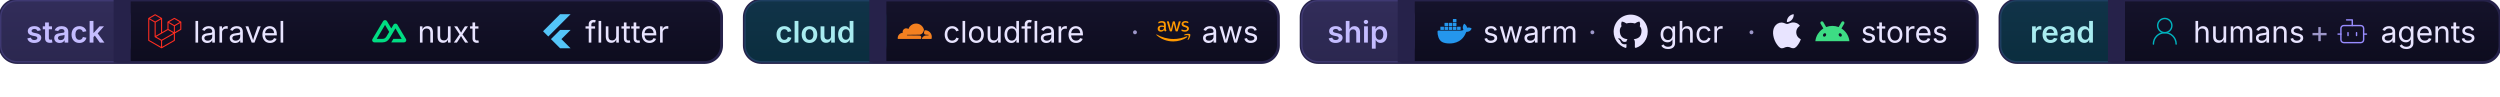
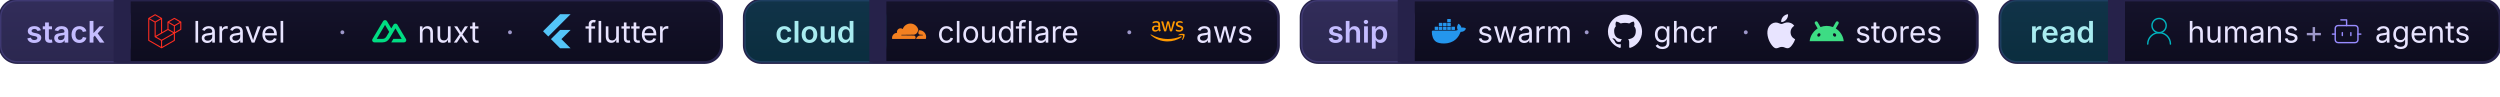
<svg xmlns="http://www.w3.org/2000/svg" width="880" height="34" viewBox="0 0 880 34" role="img" aria-label="Apeiron badges">
  <defs>
    <linearGradient id="b-fill" x1="0" y1="0" x2="0" y2="1">
      <stop offset="0%" stop-color="#15132b" />
      <stop offset="100%" stop-color="#0d0c1e" />
    </linearGradient>
  </defs>
  <g font-family="system-ui, -apple-system, sans-serif" font-size="10.5">
    <g>
      <rect width="254" height="22" rx="6" fill="url(#b-fill)" stroke="#26224a" />
      <rect width="46" height="22" rx="6" fill="#988cff" fill-opacity="0.22" />
      <rect x="40" width="6" height="22" fill="#26224a" />
      <text x="23" y="15" text-anchor="middle" fill="#c4bcff" font-weight="600">stack</text>
      <g transform="translate(52,5) scale(0.5)">
        <path fill="#FF2D20" d="M23.642 5.43a.4.4 0 0 1 .014.1v5.149c0 .135-.073.26-.189.326l-4.323 2.49v4.934a.38.38 0 0 1-.188.326L9.93 23.949a.3.3 0 0 1-.066.027l-.024.01a.35.35 0 0 1-.192 0q-.016-.005-.03-.012q-.031-.01-.062-.025L.533 18.755a.38.38 0 0 1-.189-.326V2.974q0-.05.014-.098c.003-.012.01-.02.014-.032a.4.4 0 0 1 .023-.058c.004-.013.015-.022.023-.033l.033-.045l.037-.027q.02-.018.041-.034H.53L5.043.05a.38.38 0 0 1 .375 0L9.93 2.647h.002q.021.015.04.033l.038.027c.013.014.02.03.033.045c.008.011.02.021.025.033q.014.029.024.058c.003.011.01.021.013.032q.014.047.014.098v9.652l3.76-2.164V5.527q0-.05.013-.098q.007-.014.013-.032l.024-.059c.007-.012.018-.02.025-.033l.033-.043q.019-.017.037-.028q.02-.017.041-.032h.001l4.513-2.598a.38.38 0 0 1 .375 0l4.513 2.598c.016.01.027.021.042.031l.036.028l.034.044c.008.012.019.021.024.033a.3.3 0 0 1 .024.06q.01.015.015.032m-.74 5.032V6.179l-1.578.908l-2.182 1.256v4.283zm-4.51 7.75v-4.287l-2.147 1.225l-6.126 3.498v4.325zM1.093 3.624v14.588l8.273 4.761v-4.325l-4.322-2.445l-.002-.003H5.04L5 16.169l-.035-.027l-.001-.002q-.018-.018-.031-.04q-.016-.016-.028-.036h-.002l-.02-.047c-.006-.016-.014-.027-.018-.043l-.008-.057q-.005-.02-.006-.041V5.789l-2.18-1.257zM5.23.81L1.47 2.974l3.76 2.164l3.758-2.164zm1.956 13.505l2.182-1.256V3.624l-1.58.91l-2.182 1.255v9.435zm11.581-10.95l-3.76 2.163l3.76 2.163l3.759-2.164zm-.376 4.978L16.21 7.087l-1.58-.907v4.283l2.182 1.256l1.58.908zm-8.65 9.654l5.514-3.148l2.756-1.572l-3.757-2.163l-4.323 2.489l-3.941 2.27z" />
      </g>
      <text x="68" y="15" fill="#e8e4ff">laravel</text>
+       <text x="119" y="15" fill="#9d97c9">·</text>
      <g transform="translate(131,5) scale(0.5)">
        <path fill="#00DC82" d="M13.464 19.83h8.922c.283 0 .562-.073.807-.21a1.6 1.6 0 0 0 .591-.574a1.53 1.53 0 0 0 .216-.783a1.53 1.53 0 0 0-.217-.782L17.792 7.414a1.6 1.6 0 0 0-.591-.573a1.65 1.65 0 0 0-.807-.21c-.283 0-.562.073-.807.21a1.6 1.6 0 0 0-.59.573L13.463 9.99L10.47 4.953a1.6 1.6 0 0 0-.591-.573a1.65 1.65 0 0 0-.807-.21c-.284 0-.562.073-.807.21a1.6 1.6 0 0 0-.591.573L.216 17.481a1.53 1.53 0 0 0-.217.782c0 .275.074.545.216.783a1.6 1.6 0 0 0 .59.574c.246.137.525.21.808.21h5.6c2.22 0 3.856-.946 4.982-2.79l2.733-4.593l1.464-2.457l4.395 7.382h-5.859Zm-6.341-2.46l-3.908-.002l5.858-9.842l2.923 4.921l-1.957 3.29c-.748 1.196-1.597 1.632-2.916 1.632" />
      </g>
      <text x="147" y="15" fill="#e8e4ff">nuxt</text>
+       <text x="178" y="15" fill="#9d97c9">·</text>
      <g transform="translate(190,5) scale(0.5)">
        <path fill="#54C5F8" d="M14.314 0L2.3 12L6 15.7L21.684.013h-7.357zm.014 11.072L7.857 17.53l6.47 6.47H21.7l-6.46-6.468l6.46-6.46h-7.37z" />
      </g>
      <text x="206" y="15" fill="#e8e4ff">flutter</text>
    </g>
    <g transform="translate(262)">
      <rect width="188" height="22" rx="6" fill="url(#b-fill)" stroke="#26224a" />
      <rect width="50" height="22" rx="6" fill="#00b4bf" fill-opacity="0.2" />
      <rect x="44" width="6" height="22" fill="#26224a" />
      <text x="25" y="15" text-anchor="middle" fill="#a8ecf0" font-weight="600">cloud</text>
-       <g transform="translate(54,5) scale(0.5)">
+       <g transform="translate(52,5) scale(0.5)">
        <path fill="#F38020" d="M16.509 16.845c.147-.507.09-.971-.155-1.316c-.225-.316-.605-.499-1.062-.52l-8.66-.113a.16.16 0 0 1-.133-.07a.2.2 0 0 1-.02-.156a.24.24 0 0 1 .203-.156l8.736-.113c1.035-.049 2.16-.886 2.554-1.913l.499-1.302a.27.27 0 0 0 .014-.168a5.689 5.689 0 0 0-10.937-.584a2.58 2.58 0 0 0-1.794-.498a2.56 2.56 0 0 0-2.223 3.18A3.634 3.634 0 0 0 0 16.751q.002.264.035.527a.174.174 0 0 0 .17.148h15.98a.22.22 0 0 0 .204-.155zm2.757-5.564c-.077 0-.161 0-.239.011c-.056 0-.105.042-.127.098l-.337 1.174c-.148.507-.092.971.154 1.317c.225.316.605.498 1.062.52l1.844.113c.056 0 .105.026.133.07a.2.2 0 0 1 .021.156a.24.24 0 0 1-.204.156l-1.92.112c-1.042.049-2.159.887-2.553 1.914l-.141.358c-.028.072.021.142.099.142h6.597a.174.174 0 0 0 .17-.126a5 5 0 0 0 .175-1.28a4.74 4.74 0 0 0-4.734-4.727" />
      </g>
-       <text x="70" y="15" fill="#e8e4ff">cloudflare</text>
-       <text x="136" y="15" fill="#9d97c9">·</text>
-       <g transform="translate(145,5) scale(0.5)">
+       <text x="68" y="15" fill="#e8e4ff">cloudflare</text>
+       <text x="134" y="15" fill="#9d97c9">·</text>
+       <g transform="translate(143,5) scale(0.5)">
        <path fill="#FF9900" d="M6.763 10.036q.002.446.088.71c.064.176.144.368.256.576c.04.063.056.127.056.183q.002.12-.152.24l-.503.335a.4.4 0 0 1-.208.072q-.12-.002-.239-.112a2.5 2.5 0 0 1-.287-.375a6 6 0 0 1-.248-.471q-.934 1.101-2.347 1.101c-.67 0-1.205-.191-1.596-.574q-.588-.575-.59-1.533c0-.678.239-1.23.726-1.644c.487-.415 1.133-.623 1.955-.623c.272 0 .551.024.846.064c.296.04.6.104.918.176v-.583q-.001-.909-.375-1.277c-.255-.248-.686-.367-1.3-.367c-.28 0-.568.031-.863.103q-.443.106-.862.272a2 2 0 0 1-.28.104a.5.5 0 0 1-.127.023q-.168.002-.168-.247v-.391c0-.128.016-.224.056-.28a.6.6 0 0 1 .224-.167a4.6 4.6 0 0 1 1.005-.36a4.8 4.8 0 0 1 1.246-.151c.95 0 1.644.216 2.091.647q.66.645.662 1.963v2.586zm-3.24 1.214c.263 0 .534-.048.822-.144a1.8 1.8 0 0 0 .758-.51a1.3 1.3 0 0 0 .272-.512c.047-.191.08-.423.08-.694v-.335a7 7 0 0 0-.735-.136a6 6 0 0 0-.75-.048c-.535 0-.926.104-1.19.32c-.263.215-.39.518-.39.917c0 .375.095.655.295.846c.191.2.47.296.838.296m6.41.862c-.144 0-.24-.024-.304-.08c-.064-.048-.12-.16-.168-.311L7.586 5.55a1.4 1.4 0 0 1-.072-.32c0-.128.064-.2.191-.2h.783q.227-.001.31.08c.065.048.113.16.16.312l1.342 5.284l1.245-5.284q.058-.24.151-.312a.55.55 0 0 1 .32-.08h.638c.152 0 .256.025.32.08c.063.048.12.16.151.312l1.261 5.348l1.381-5.348q.074-.24.16-.312a.52.52 0 0 1 .311-.08h.743c.127 0 .2.065.2.2c0 .04-.009.08-.017.128a1 1 0 0 1-.056.2l-1.923 6.17q-.072.24-.168.311a.5.5 0 0 1-.303.08h-.687c-.151 0-.255-.024-.32-.08c-.063-.056-.119-.16-.15-.32l-1.238-5.148l-1.23 5.14c-.04.16-.087.264-.15.32c-.065.056-.177.08-.32.08zm10.256.215c-.415 0-.83-.048-1.229-.143c-.399-.096-.71-.2-.918-.32c-.128-.071-.215-.151-.247-.223a.6.6 0 0 1-.048-.224v-.407c0-.167.064-.247.183-.247q.072 0 .144.024c.048.016.12.048.2.08q.408.181.878.279c.319.064.63.096.95.096c.502 0 .894-.088 1.165-.264a.86.86 0 0 0 .415-.758a.78.78 0 0 0-.215-.559c-.144-.151-.416-.287-.807-.415l-1.157-.36c-.583-.183-1.014-.454-1.277-.813a1.9 1.9 0 0 1-.4-1.158q0-.502.216-.886c.144-.255.335-.479.575-.654c.24-.184.51-.32.83-.415c.32-.096.655-.136 1.006-.136c.175 0 .359.008.535.032c.183.024.35.056.518.088q.24.058.455.127q.216.072.336.144a.7.7 0 0 1 .24.2a.43.43 0 0 1 .071.263v.375q-.002.254-.184.256a.8.8 0 0 1-.303-.096a3.65 3.65 0 0 0-1.532-.311c-.455 0-.815.071-1.062.223s-.375.383-.375.71c0 .224.08.416.24.567c.159.152.454.304.877.44l1.134.358c.574.184.99.44 1.237.767s.367.702.367 1.117c0 .343-.072.655-.207.926a2.2 2.2 0 0 1-.583.703c-.248.2-.543.343-.886.447c-.36.111-.734.167-1.142.167m1.509 3.88c-2.626 1.94-6.442 2.969-9.722 2.969c-4.598 0-8.74-1.7-11.87-4.526c-.247-.223-.024-.527.272-.351c3.384 1.963 7.559 3.153 11.877 3.153c2.914 0 6.114-.607 9.06-1.852c.439-.2.814.287.383.607m1.094-1.246c-.336-.43-2.22-.207-3.074-.103c-.255.032-.295-.192-.063-.36c1.5-1.053 3.967-.75 4.254-.399c.287.36-.08 2.826-1.485 4.007c-.215.184-.423.088-.327-.151c.32-.79 1.03-2.57.695-2.994" />
      </g>
-       <text x="161" y="15" fill="#e8e4ff">aws</text>
+       <text x="159" y="15" fill="#e8e4ff">aws</text>
    </g>
    <g transform="translate(458)">
      <rect width="238" height="22" rx="6" fill="url(#b-fill)" stroke="#26224a" />
      <rect width="40" height="22" rx="6" fill="#988cff" fill-opacity="0.22" />
      <rect x="34" width="6" height="22" fill="#26224a" />
      <text x="20" y="15" text-anchor="middle" fill="#c4bcff" font-weight="600">ship</text>
-       <g transform="translate(48,5) scale(0.5)">
+       <g transform="translate(46,5) scale(0.5)">
        <path fill="#2496ED" d="M13.983 11.078h2.119a.186.186 0 0 0 .186-.185V9.006a.186.186 0 0 0-.186-.186h-2.119a.185.185 0 0 0-.185.185v1.888c0 .102.083.185.185.185m-2.954-5.43h2.118a.186.186 0 0 0 .186-.186V3.574a.186.186 0 0 0-.186-.185h-2.118a.185.185 0 0 0-.185.185v1.888c0 .102.082.185.185.185m0 2.716h2.118a.187.187 0 0 0 .186-.186V6.29a.186.186 0 0 0-.186-.185h-2.118a.185.185 0 0 0-.185.185v1.887c0 .102.082.185.185.186m-2.93 0h2.12a.186.186 0 0 0 .184-.186V6.29a.185.185 0 0 0-.185-.185H8.1a.185.185 0 0 0-.185.185v1.887c0 .102.083.185.185.186m-2.964 0h2.119a.186.186 0 0 0 .185-.186V6.29a.185.185 0 0 0-.185-.185H5.136a.186.186 0 0 0-.186.185v1.887c0 .102.084.185.186.186m5.893 2.715h2.118a.186.186 0 0 0 .186-.185V9.006a.186.186 0 0 0-.186-.186h-2.118a.185.185 0 0 0-.185.185v1.888c0 .102.082.185.185.185m-2.93 0h2.12a.185.185 0 0 0 .184-.185V9.006a.185.185 0 0 0-.184-.186h-2.12a.185.185 0 0 0-.184.185v1.888c0 .102.083.185.185.185m-2.964 0h2.119a.185.185 0 0 0 .185-.185V9.006a.185.185 0 0 0-.184-.186h-2.12a.186.186 0 0 0-.186.186v1.887c0 .102.084.185.186.185m-2.92 0h2.12a.185.185 0 0 0 .184-.185V9.006a.185.185 0 0 0-.184-.186h-2.12a.185.185 0 0 0-.184.185v1.888c0 .102.082.185.185.185M23.763 9.89c-.065-.051-.672-.51-1.954-.51q-.508.001-1.01.087c-.248-1.7-1.653-2.53-1.716-2.566l-.344-.199l-.226.327c-.284.438-.49.922-.612 1.43c-.23.97-.09 1.882.403 2.661c-.595.332-1.55.413-1.744.42H.751a.75.75 0 0 0-.75.748a11.4 11.4 0 0 0 .692 4.062c.545 1.428 1.355 2.48 2.41 3.124c1.18.723 3.1 1.137 5.275 1.137a15.7 15.7 0 0 0 2.93-.266a12.3 12.3 0 0 0 3.823-1.389a10.5 10.5 0 0 0 2.61-2.136c1.252-1.418 1.998-2.997 2.553-4.4h.221c1.372 0 2.215-.549 2.68-1.009c.309-.293.55-.65.707-1.046l.098-.288Z" />
      </g>
-       <text x="64" y="15" fill="#e8e4ff">swarm</text>
-       <text x="101" y="15" fill="#9d97c9">·</text>
-       <g transform="translate(110,5) scale(0.5)">
+       <text x="62" y="15" fill="#e8e4ff">swarm</text>
+       <text x="99" y="15" fill="#9d97c9">·</text>
+       <g transform="translate(108,5) scale(0.5)">
        <path fill="#E8E4FF" d="M12 .297c-6.63 0-12 5.373-12 12c0 5.303 3.438 9.8 8.205 11.385c.6.113.82-.258.82-.577c0-.285-.01-1.04-.015-2.04c-3.338.724-4.042-1.61-4.042-1.61C4.422 18.07 3.633 17.7 3.633 17.7c-1.087-.744.084-.729.084-.729c1.205.084 1.838 1.236 1.838 1.236c1.07 1.835 2.809 1.305 3.495.998c.108-.776.417-1.305.76-1.605c-2.665-.3-5.466-1.332-5.466-5.93c0-1.31.465-2.38 1.235-3.22c-.135-.303-.54-1.523.105-3.176c0 0 1.005-.322 3.3 1.23c.96-.267 1.98-.399 3-.405c1.02.006 2.04.138 3 .405c2.28-1.552 3.285-1.23 3.285-1.23c.645 1.653.24 2.873.12 3.176c.765.84 1.23 1.91 1.23 3.22c0 4.61-2.805 5.625-5.475 5.92c.42.36.81 1.096.81 2.22c0 1.606-.015 2.896-.015 3.286c0 .315.21.69.825.57C20.565 22.092 24 17.592 24 12.297c0-6.627-5.373-12-12-12" />
      </g>
-       <text x="126" y="15" fill="#e8e4ff">ghcr</text>
-       <text x="157" y="15" fill="#9d97c9">·</text>
-       <g transform="translate(165,5) scale(0.5)">
+       <text x="124" y="15" fill="#e8e4ff">ghcr</text>
+       <text x="155" y="15" fill="#9d97c9">·</text>
+       <g transform="translate(163,5) scale(0.5)">
        <path fill="#E8E4FF" d="M12.152 6.896c-.948 0-2.415-1.078-3.96-1.04c-2.04.027-3.91 1.183-4.961 3.014c-2.117 3.675-.546 9.103 1.519 12.09c1.013 1.454 2.208 3.09 3.792 3.039c1.52-.065 2.09-.987 3.935-.987c1.831 0 2.35.987 3.96.948c1.637-.026 2.676-1.48 3.676-2.948c1.156-1.688 1.636-3.325 1.662-3.415c-.039-.013-3.182-1.221-3.22-4.857c-.026-3.04 2.48-4.494 2.597-4.559c-1.429-2.09-3.623-2.324-4.39-2.376c-2-.156-3.675 1.09-4.61 1.09zM15.53 3.83c.843-1.012 1.4-2.427 1.245-3.83c-1.207.052-2.662.805-3.532 1.818c-.78.896-1.454 2.338-1.273 3.714c1.338.104 2.715-.688 3.559-1.701" />
      </g>
-       <g transform="translate(181,5) scale(0.5)">
+       <g transform="translate(179,5) scale(0.5)">
        <path fill="#3DDC84" d="M18.44 5.559q-1.015 1.748-2.028 3.498q-.055-.023-.111-.043a12.1 12.1 0 0 0-8.68.033C7.537 8.897 5.868 6.026 5.6 5.56a1 1 0 0 0-.141-.19a1.104 1.104 0 0 0-1.768 1.298c1.947 3.37-.096-.216 1.948 3.36c.017.03-.495.263-1.393 1.017C2.9 12.176.452 14.772 0 18.99h24a11.7 11.7 0 0 0-.746-3.068a12.1 12.1 0 0 0-2.74-4.184a12 12 0 0 0-2.131-1.687c.66-1.122 1.312-2.256 1.965-3.385a1.11 1.11 0 0 0-.008-1.12a1.1 1.1 0 0 0-.852-.532c-.522-.054-.939.313-1.049.545m-.04 8.46c.395.593.324 1.331-.156 1.65c-.48.32-1.188.1-1.582-.493s-.324-1.33.156-1.65c.473-.316 1.182-.11 1.582.494m-11.193-.492c.48.32.55 1.058.156 1.65c-.394.593-1.103.815-1.584.495c-.48-.32-.55-1.058-.156-1.65c.4-.603 1.109-.811 1.584-.495" />
      </g>
-       <text x="197" y="15" fill="#e8e4ff">stores</text>
+       <text x="195" y="15" fill="#e8e4ff">stores</text>
    </g>
    <g transform="translate(704)">
      <rect width="176" height="22" rx="6" fill="url(#b-fill)" stroke="#26224a" />
      <rect width="44" height="22" rx="6" fill="#00b4bf" fill-opacity="0.2" />
      <rect x="38" width="6" height="22" fill="#26224a" />
      <text x="22" y="15" text-anchor="middle" fill="#a8ecf0" font-weight="600">read</text>
-       <g transform="translate(52,5) scale(0.5)">
+       <g transform="translate(50,5) scale(0.5)">
        <g fill="none" stroke="#00b4bf" stroke-linecap="round" stroke-linejoin="round">
          <circle cx="12" cy="8" r="5" />
          <path d="M20 21a8 8 0 0 0-16 0" />
        </g>
      </g>
-       <text x="68" y="15" fill="#e8e4ff">humans</text>
-       <text x="109" y="15" fill="#9d97c9">+</text>
-       <g transform="translate(118,5) scale(0.5)">
+       <text x="66" y="15" fill="#e8e4ff">humans</text>
+       <text x="107" y="15" fill="#9d97c9">+</text>
+       <g transform="translate(116,5) scale(0.5)">
        <g fill="none" stroke="#988cff" stroke-linecap="round" stroke-linejoin="round">
          <path d="M12 8V4H8" />
          <rect width="16" height="12" x="4" y="8" rx="2" />
          <path d="M2 14h2m16 0h2m-7-1v2m-6-2v2" />
        </g>
      </g>
-       <text x="134" y="15" fill="#e8e4ff">agents</text>
+       <text x="132" y="15" fill="#e8e4ff">agents</text>
    </g>
  </g>
</svg>
